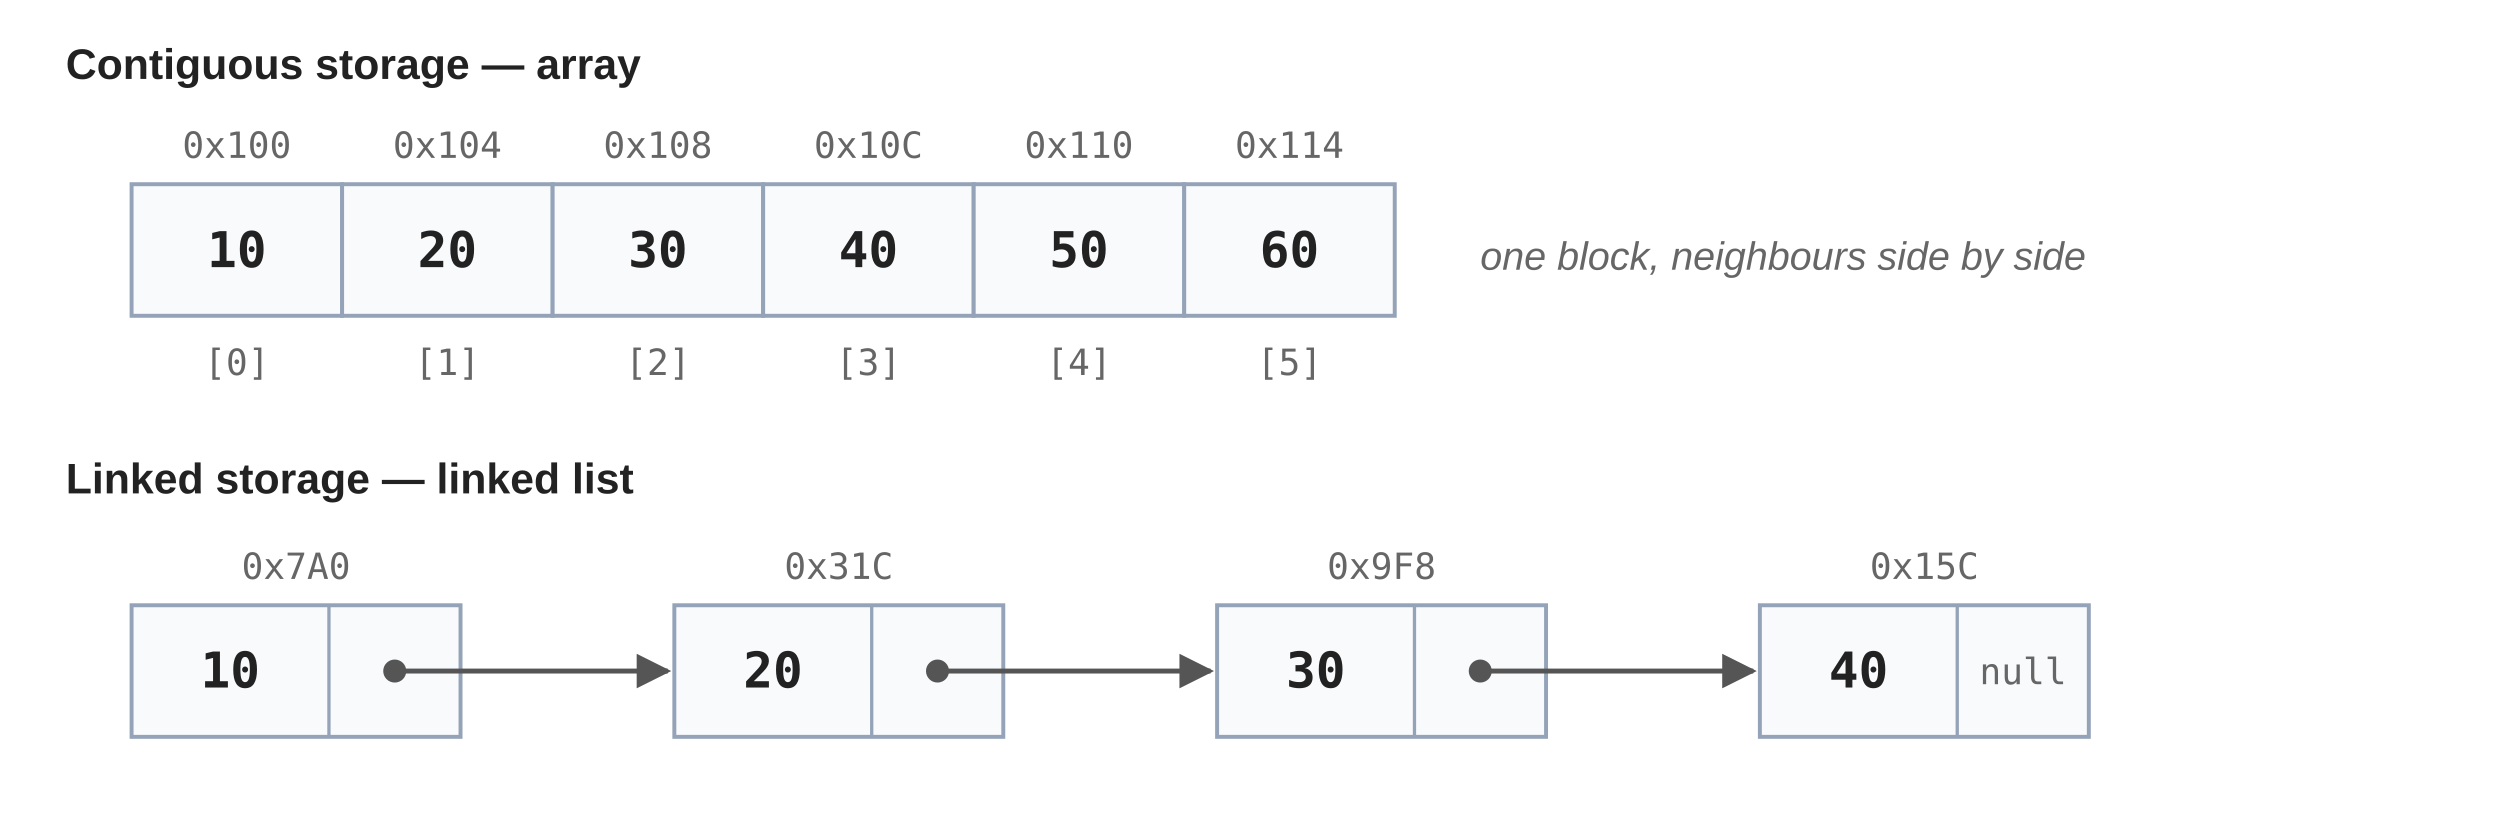
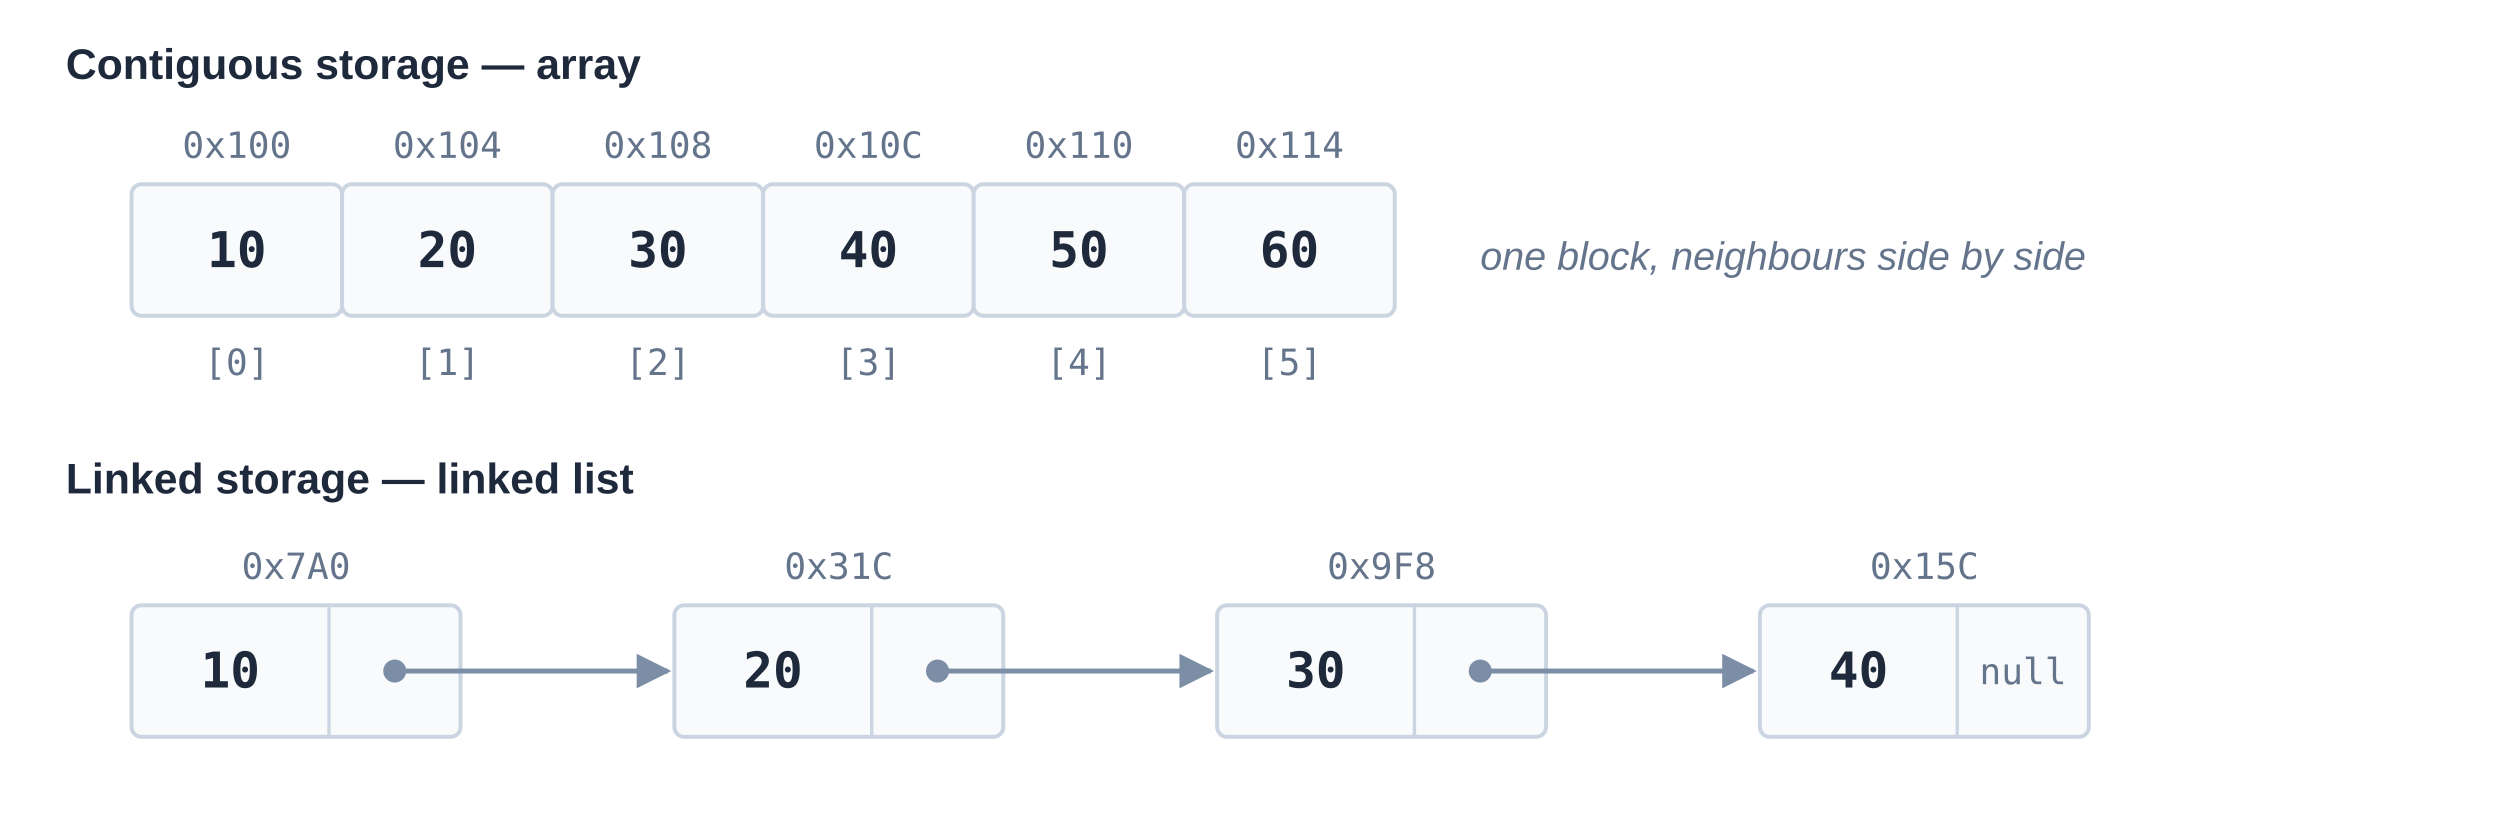
<svg xmlns="http://www.w3.org/2000/svg" width="760" height="250" viewBox="0 0 760 250" role="img" aria-label="Contiguous storage: an array keeps values 10 to 60 in adjacent memory cells at addresses 0x100, 0x104 and so on. Linked storage: a linked list keeps nodes at scattered addresses, each node holding a value and a reference to the next node, ending in null">
  <defs>
    <marker id="cl-a" viewBox="0 0 10 10" refX="9" refY="5" markerWidth="7" markerHeight="7" orient="auto-start-reverse">
-       <path d="M0 0 L10 5 L0 10 Z" fill="#555555" />
+       <path d="M0 0 L10 5 L0 10 Z" fill="#7C8DA6" />
    </marker>
    <marker id="cl-h" viewBox="0 0 10 10" refX="9" refY="5" markerWidth="7" markerHeight="7" orient="auto-start-reverse">
      <path d="M0 0 L10 5 L0 10 Z" fill="#B45309" />
    </marker>
+     <filter id="cl-s" x="-10%" y="-15%" width="120%" height="150%">
+       <feDropShadow dx="0" dy="1.5" stdDeviation="1.5" flood-color="#0F172A" flood-opacity="0.10" />
+     </filter>
  </defs>
-   <text x="20" y="24" text-anchor="start" font-family="system-ui, -apple-system, 'Segoe UI', Arial, sans-serif" font-size="13" font-weight="600" fill="#222222">Contiguous storage — array</text>
-   <text x="72" y="48" text-anchor="middle" font-family="ui-monospace, Consolas, monospace" font-size="11" font-weight="400" fill="#666666">0x100</text>
-   <rect x="40" y="56" width="64" height="40" rx="0" fill="#F8FAFC" stroke="#94A3B8" stroke-width="1.2" />
-   <text x="72.0" y="81.2" text-anchor="middle" font-family="ui-monospace, Consolas, monospace" font-size="15" font-weight="600" fill="#222222">10</text>
-   <text x="72" y="114" text-anchor="middle" font-family="ui-monospace, Consolas, monospace" font-size="11" font-weight="400" fill="#666666">[0]</text>
-   <text x="136" y="48" text-anchor="middle" font-family="ui-monospace, Consolas, monospace" font-size="11" font-weight="400" fill="#666666">0x104</text>
-   <rect x="104" y="56" width="64" height="40" rx="0" fill="#F8FAFC" stroke="#94A3B8" stroke-width="1.2" />
-   <text x="136.0" y="81.2" text-anchor="middle" font-family="ui-monospace, Consolas, monospace" font-size="15" font-weight="600" fill="#222222">20</text>
-   <text x="136" y="114" text-anchor="middle" font-family="ui-monospace, Consolas, monospace" font-size="11" font-weight="400" fill="#666666">[1]</text>
-   <text x="200" y="48" text-anchor="middle" font-family="ui-monospace, Consolas, monospace" font-size="11" font-weight="400" fill="#666666">0x108</text>
-   <rect x="168" y="56" width="64" height="40" rx="0" fill="#F8FAFC" stroke="#94A3B8" stroke-width="1.2" />
-   <text x="200.0" y="81.2" text-anchor="middle" font-family="ui-monospace, Consolas, monospace" font-size="15" font-weight="600" fill="#222222">30</text>
-   <text x="200" y="114" text-anchor="middle" font-family="ui-monospace, Consolas, monospace" font-size="11" font-weight="400" fill="#666666">[2]</text>
-   <text x="264" y="48" text-anchor="middle" font-family="ui-monospace, Consolas, monospace" font-size="11" font-weight="400" fill="#666666">0x10C</text>
-   <rect x="232" y="56" width="64" height="40" rx="0" fill="#F8FAFC" stroke="#94A3B8" stroke-width="1.2" />
-   <text x="264.0" y="81.2" text-anchor="middle" font-family="ui-monospace, Consolas, monospace" font-size="15" font-weight="600" fill="#222222">40</text>
-   <text x="264" y="114" text-anchor="middle" font-family="ui-monospace, Consolas, monospace" font-size="11" font-weight="400" fill="#666666">[3]</text>
-   <text x="328" y="48" text-anchor="middle" font-family="ui-monospace, Consolas, monospace" font-size="11" font-weight="400" fill="#666666">0x110</text>
-   <rect x="296" y="56" width="64" height="40" rx="0" fill="#F8FAFC" stroke="#94A3B8" stroke-width="1.2" />
-   <text x="328.0" y="81.2" text-anchor="middle" font-family="ui-monospace, Consolas, monospace" font-size="15" font-weight="600" fill="#222222">50</text>
-   <text x="328" y="114" text-anchor="middle" font-family="ui-monospace, Consolas, monospace" font-size="11" font-weight="400" fill="#666666">[4]</text>
-   <text x="392" y="48" text-anchor="middle" font-family="ui-monospace, Consolas, monospace" font-size="11" font-weight="400" fill="#666666">0x114</text>
-   <rect x="360" y="56" width="64" height="40" rx="0" fill="#F8FAFC" stroke="#94A3B8" stroke-width="1.2" />
-   <text x="392.0" y="81.2" text-anchor="middle" font-family="ui-monospace, Consolas, monospace" font-size="15" font-weight="600" fill="#222222">60</text>
-   <text x="392" y="114" text-anchor="middle" font-family="ui-monospace, Consolas, monospace" font-size="11" font-weight="400" fill="#666666">[5]</text>
-   <text x="450" y="82" text-anchor="start" font-family="system-ui, -apple-system, 'Segoe UI', Arial, sans-serif" font-size="12" font-weight="400" fill="#666666" font-style="italic">one block, neighbours side by side</text>
-   <text x="20" y="150" text-anchor="start" font-family="system-ui, -apple-system, 'Segoe UI', Arial, sans-serif" font-size="13" font-weight="600" fill="#222222">Linked storage — linked list</text>
-   <text x="90" y="176" text-anchor="middle" font-family="ui-monospace, Consolas, monospace" font-size="11" font-weight="400" fill="#666666">0x7A0</text>
-   <rect x="40" y="184" width="100" height="40" rx="0" fill="#F8FAFC" stroke="#94A3B8" stroke-width="1.2" />
-   <path d="M100 184 V224" fill="none" stroke="#94A3B8" stroke-width="1" />
-   <text x="70" y="209" text-anchor="middle" font-family="ui-monospace, Consolas, monospace" font-size="15" font-weight="600" fill="#222222">10</text>
-   <circle cx="120" cy="204" r="3.5" fill="#555555" />
-   <path d="M120 204 H203" fill="none" stroke="#555555" stroke-width="1.5" marker-end="url(#cl-a)" />
-   <text x="255" y="176" text-anchor="middle" font-family="ui-monospace, Consolas, monospace" font-size="11" font-weight="400" fill="#666666">0x31C</text>
-   <rect x="205" y="184" width="100" height="40" rx="0" fill="#F8FAFC" stroke="#94A3B8" stroke-width="1.2" />
-   <path d="M265 184 V224" fill="none" stroke="#94A3B8" stroke-width="1" />
-   <text x="235" y="209" text-anchor="middle" font-family="ui-monospace, Consolas, monospace" font-size="15" font-weight="600" fill="#222222">20</text>
-   <circle cx="285" cy="204" r="3.5" fill="#555555" />
-   <path d="M285 204 H368" fill="none" stroke="#555555" stroke-width="1.5" marker-end="url(#cl-a)" />
-   <text x="420" y="176" text-anchor="middle" font-family="ui-monospace, Consolas, monospace" font-size="11" font-weight="400" fill="#666666">0x9F8</text>
-   <rect x="370" y="184" width="100" height="40" rx="0" fill="#F8FAFC" stroke="#94A3B8" stroke-width="1.2" />
-   <path d="M430 184 V224" fill="none" stroke="#94A3B8" stroke-width="1" />
-   <text x="400" y="209" text-anchor="middle" font-family="ui-monospace, Consolas, monospace" font-size="15" font-weight="600" fill="#222222">30</text>
-   <circle cx="450" cy="204" r="3.5" fill="#555555" />
-   <path d="M450 204 H533" fill="none" stroke="#555555" stroke-width="1.5" marker-end="url(#cl-a)" />
-   <text x="585" y="176" text-anchor="middle" font-family="ui-monospace, Consolas, monospace" font-size="11" font-weight="400" fill="#666666">0x15C</text>
-   <rect x="535" y="184" width="100" height="40" rx="0" fill="#F8FAFC" stroke="#94A3B8" stroke-width="1.2" />
-   <path d="M595 184 V224" fill="none" stroke="#94A3B8" stroke-width="1" />
-   <text x="565" y="209" text-anchor="middle" font-family="ui-monospace, Consolas, monospace" font-size="15" font-weight="600" fill="#222222">40</text>
-   <text x="615" y="208" text-anchor="middle" font-family="ui-monospace, Consolas, monospace" font-size="11" font-weight="400" fill="#666666">null</text>
+   <text x="20" y="24" text-anchor="start" font-family="system-ui, -apple-system, 'Segoe UI', Arial, sans-serif" font-size="13" font-weight="600" fill="#1E293B">Contiguous storage — array</text>
+   <text x="72" y="48" text-anchor="middle" font-family="ui-monospace, Consolas, monospace" font-size="11" font-weight="400" fill="#64748B">0x100</text>
+   <rect x="40" y="56" width="64" height="40" rx="3" fill="#F8FAFC" stroke="#CBD5E1" stroke-width="1.2" />
+   <text x="72.0" y="81.2" text-anchor="middle" font-family="ui-monospace, Consolas, monospace" font-size="15" font-weight="600" fill="#1E293B">10</text>
+   <text x="72" y="114" text-anchor="middle" font-family="ui-monospace, Consolas, monospace" font-size="11" font-weight="400" fill="#64748B">[0]</text>
+   <text x="136" y="48" text-anchor="middle" font-family="ui-monospace, Consolas, monospace" font-size="11" font-weight="400" fill="#64748B">0x104</text>
+   <rect x="104" y="56" width="64" height="40" rx="3" fill="#F8FAFC" stroke="#CBD5E1" stroke-width="1.2" />
+   <text x="136.0" y="81.2" text-anchor="middle" font-family="ui-monospace, Consolas, monospace" font-size="15" font-weight="600" fill="#1E293B">20</text>
+   <text x="136" y="114" text-anchor="middle" font-family="ui-monospace, Consolas, monospace" font-size="11" font-weight="400" fill="#64748B">[1]</text>
+   <text x="200" y="48" text-anchor="middle" font-family="ui-monospace, Consolas, monospace" font-size="11" font-weight="400" fill="#64748B">0x108</text>
+   <rect x="168" y="56" width="64" height="40" rx="3" fill="#F8FAFC" stroke="#CBD5E1" stroke-width="1.2" />
+   <text x="200.0" y="81.2" text-anchor="middle" font-family="ui-monospace, Consolas, monospace" font-size="15" font-weight="600" fill="#1E293B">30</text>
+   <text x="200" y="114" text-anchor="middle" font-family="ui-monospace, Consolas, monospace" font-size="11" font-weight="400" fill="#64748B">[2]</text>
+   <text x="264" y="48" text-anchor="middle" font-family="ui-monospace, Consolas, monospace" font-size="11" font-weight="400" fill="#64748B">0x10C</text>
+   <rect x="232" y="56" width="64" height="40" rx="3" fill="#F8FAFC" stroke="#CBD5E1" stroke-width="1.2" />
+   <text x="264.0" y="81.2" text-anchor="middle" font-family="ui-monospace, Consolas, monospace" font-size="15" font-weight="600" fill="#1E293B">40</text>
+   <text x="264" y="114" text-anchor="middle" font-family="ui-monospace, Consolas, monospace" font-size="11" font-weight="400" fill="#64748B">[3]</text>
+   <text x="328" y="48" text-anchor="middle" font-family="ui-monospace, Consolas, monospace" font-size="11" font-weight="400" fill="#64748B">0x110</text>
+   <rect x="296" y="56" width="64" height="40" rx="3" fill="#F8FAFC" stroke="#CBD5E1" stroke-width="1.2" />
+   <text x="328.0" y="81.2" text-anchor="middle" font-family="ui-monospace, Consolas, monospace" font-size="15" font-weight="600" fill="#1E293B">50</text>
+   <text x="328" y="114" text-anchor="middle" font-family="ui-monospace, Consolas, monospace" font-size="11" font-weight="400" fill="#64748B">[4]</text>
+   <text x="392" y="48" text-anchor="middle" font-family="ui-monospace, Consolas, monospace" font-size="11" font-weight="400" fill="#64748B">0x114</text>
+   <rect x="360" y="56" width="64" height="40" rx="3" fill="#F8FAFC" stroke="#CBD5E1" stroke-width="1.2" />
+   <text x="392.0" y="81.2" text-anchor="middle" font-family="ui-monospace, Consolas, monospace" font-size="15" font-weight="600" fill="#1E293B">60</text>
+   <text x="392" y="114" text-anchor="middle" font-family="ui-monospace, Consolas, monospace" font-size="11" font-weight="400" fill="#64748B">[5]</text>
+   <text x="450" y="82" text-anchor="start" font-family="system-ui, -apple-system, 'Segoe UI', Arial, sans-serif" font-size="12" font-weight="400" fill="#64748B" font-style="italic">one block, neighbours side by side</text>
+   <text x="20" y="150" text-anchor="start" font-family="system-ui, -apple-system, 'Segoe UI', Arial, sans-serif" font-size="13" font-weight="600" fill="#1E293B">Linked storage — linked list</text>
+   <text x="90" y="176" text-anchor="middle" font-family="ui-monospace, Consolas, monospace" font-size="11" font-weight="400" fill="#64748B">0x7A0</text>
+   <rect x="40" y="184" width="100" height="40" rx="3" fill="#F8FAFC" stroke="#CBD5E1" stroke-width="1.2" />
+   <path d="M100 184 V224" fill="none" stroke="#CBD5E1" stroke-width="1" stroke-linecap="round" stroke-linejoin="round" />
+   <text x="70" y="209" text-anchor="middle" font-family="ui-monospace, Consolas, monospace" font-size="15" font-weight="600" fill="#1E293B">10</text>
+   <circle cx="120" cy="204" r="3.5" fill="#7C8DA6" />
+   <path d="M120 204 H203" fill="none" stroke="#7C8DA6" stroke-width="1.5" marker-end="url(#cl-a)" />
+   <text x="255" y="176" text-anchor="middle" font-family="ui-monospace, Consolas, monospace" font-size="11" font-weight="400" fill="#64748B">0x31C</text>
+   <rect x="205" y="184" width="100" height="40" rx="3" fill="#F8FAFC" stroke="#CBD5E1" stroke-width="1.2" />
+   <path d="M265 184 V224" fill="none" stroke="#CBD5E1" stroke-width="1" stroke-linecap="round" stroke-linejoin="round" />
+   <text x="235" y="209" text-anchor="middle" font-family="ui-monospace, Consolas, monospace" font-size="15" font-weight="600" fill="#1E293B">20</text>
+   <circle cx="285" cy="204" r="3.5" fill="#7C8DA6" />
+   <path d="M285 204 H368" fill="none" stroke="#7C8DA6" stroke-width="1.5" marker-end="url(#cl-a)" />
+   <text x="420" y="176" text-anchor="middle" font-family="ui-monospace, Consolas, monospace" font-size="11" font-weight="400" fill="#64748B">0x9F8</text>
+   <rect x="370" y="184" width="100" height="40" rx="3" fill="#F8FAFC" stroke="#CBD5E1" stroke-width="1.2" />
+   <path d="M430 184 V224" fill="none" stroke="#CBD5E1" stroke-width="1" stroke-linecap="round" stroke-linejoin="round" />
+   <text x="400" y="209" text-anchor="middle" font-family="ui-monospace, Consolas, monospace" font-size="15" font-weight="600" fill="#1E293B">30</text>
+   <circle cx="450" cy="204" r="3.5" fill="#7C8DA6" />
+   <path d="M450 204 H533" fill="none" stroke="#7C8DA6" stroke-width="1.5" marker-end="url(#cl-a)" />
+   <text x="585" y="176" text-anchor="middle" font-family="ui-monospace, Consolas, monospace" font-size="11" font-weight="400" fill="#64748B">0x15C</text>
+   <rect x="535" y="184" width="100" height="40" rx="3" fill="#F8FAFC" stroke="#CBD5E1" stroke-width="1.2" />
+   <path d="M595 184 V224" fill="none" stroke="#CBD5E1" stroke-width="1" stroke-linecap="round" stroke-linejoin="round" />
+   <text x="565" y="209" text-anchor="middle" font-family="ui-monospace, Consolas, monospace" font-size="15" font-weight="600" fill="#1E293B">40</text>
+   <text x="615" y="208" text-anchor="middle" font-family="ui-monospace, Consolas, monospace" font-size="11" font-weight="400" fill="#64748B">null</text>
</svg>
